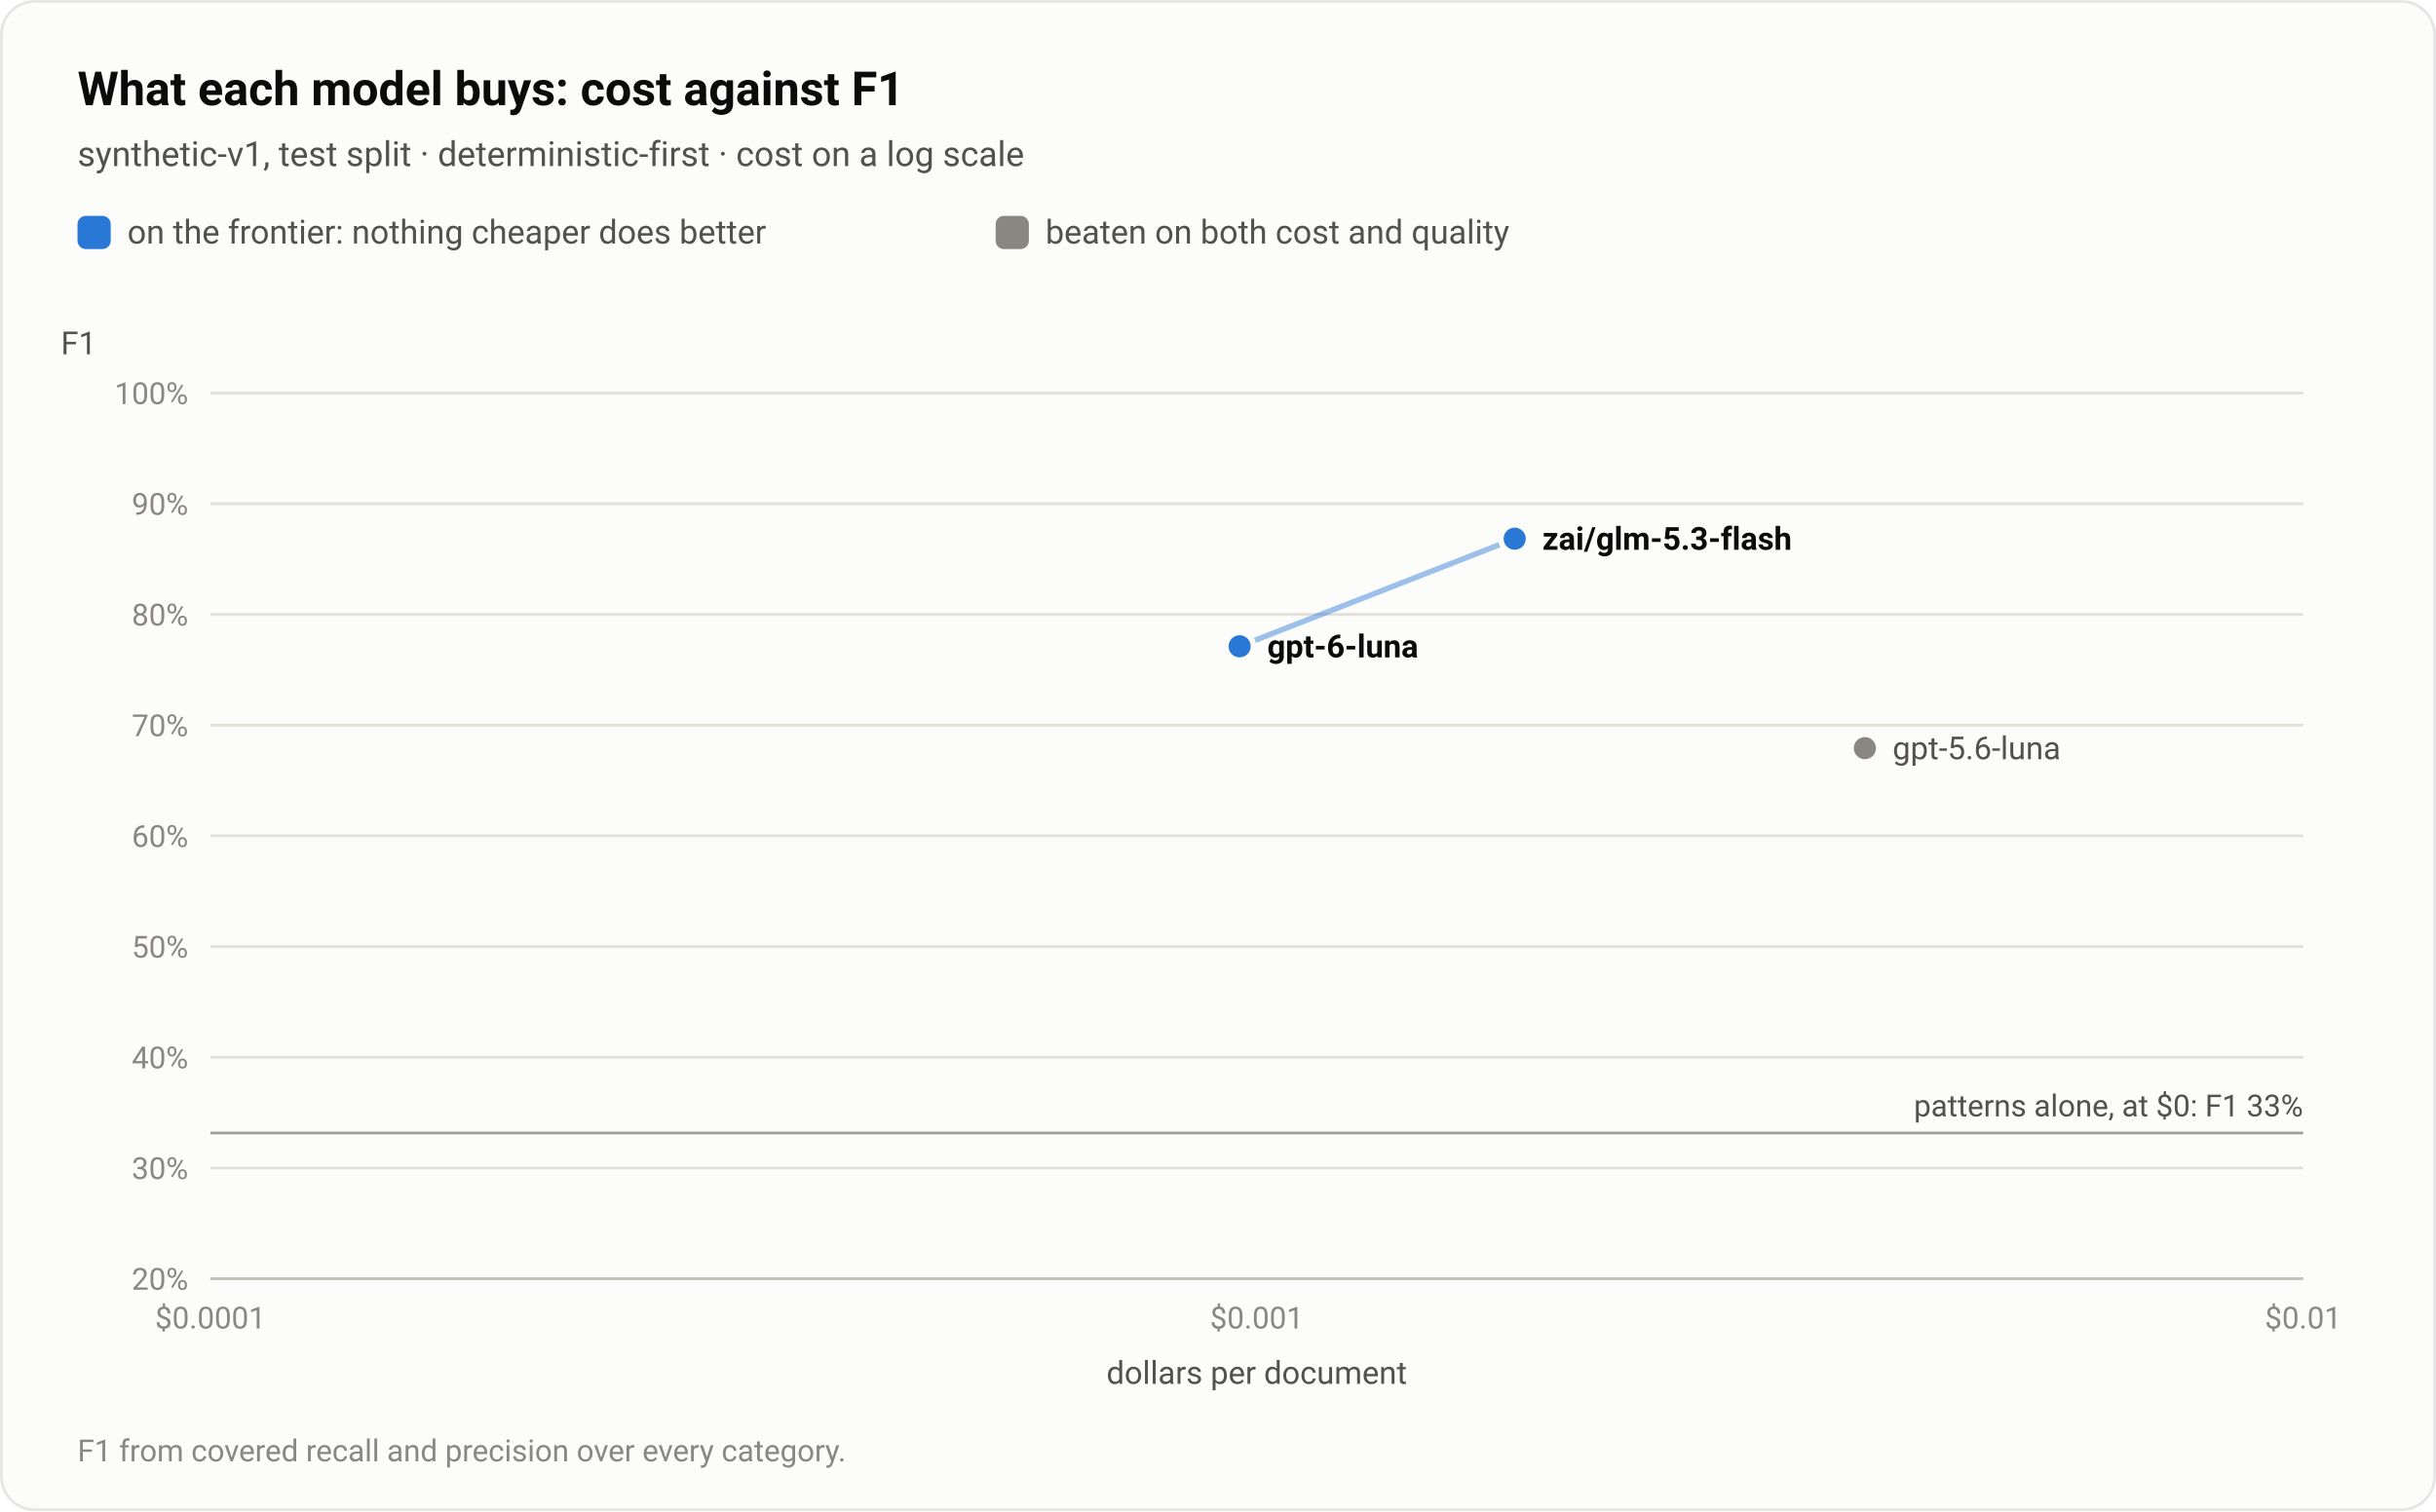
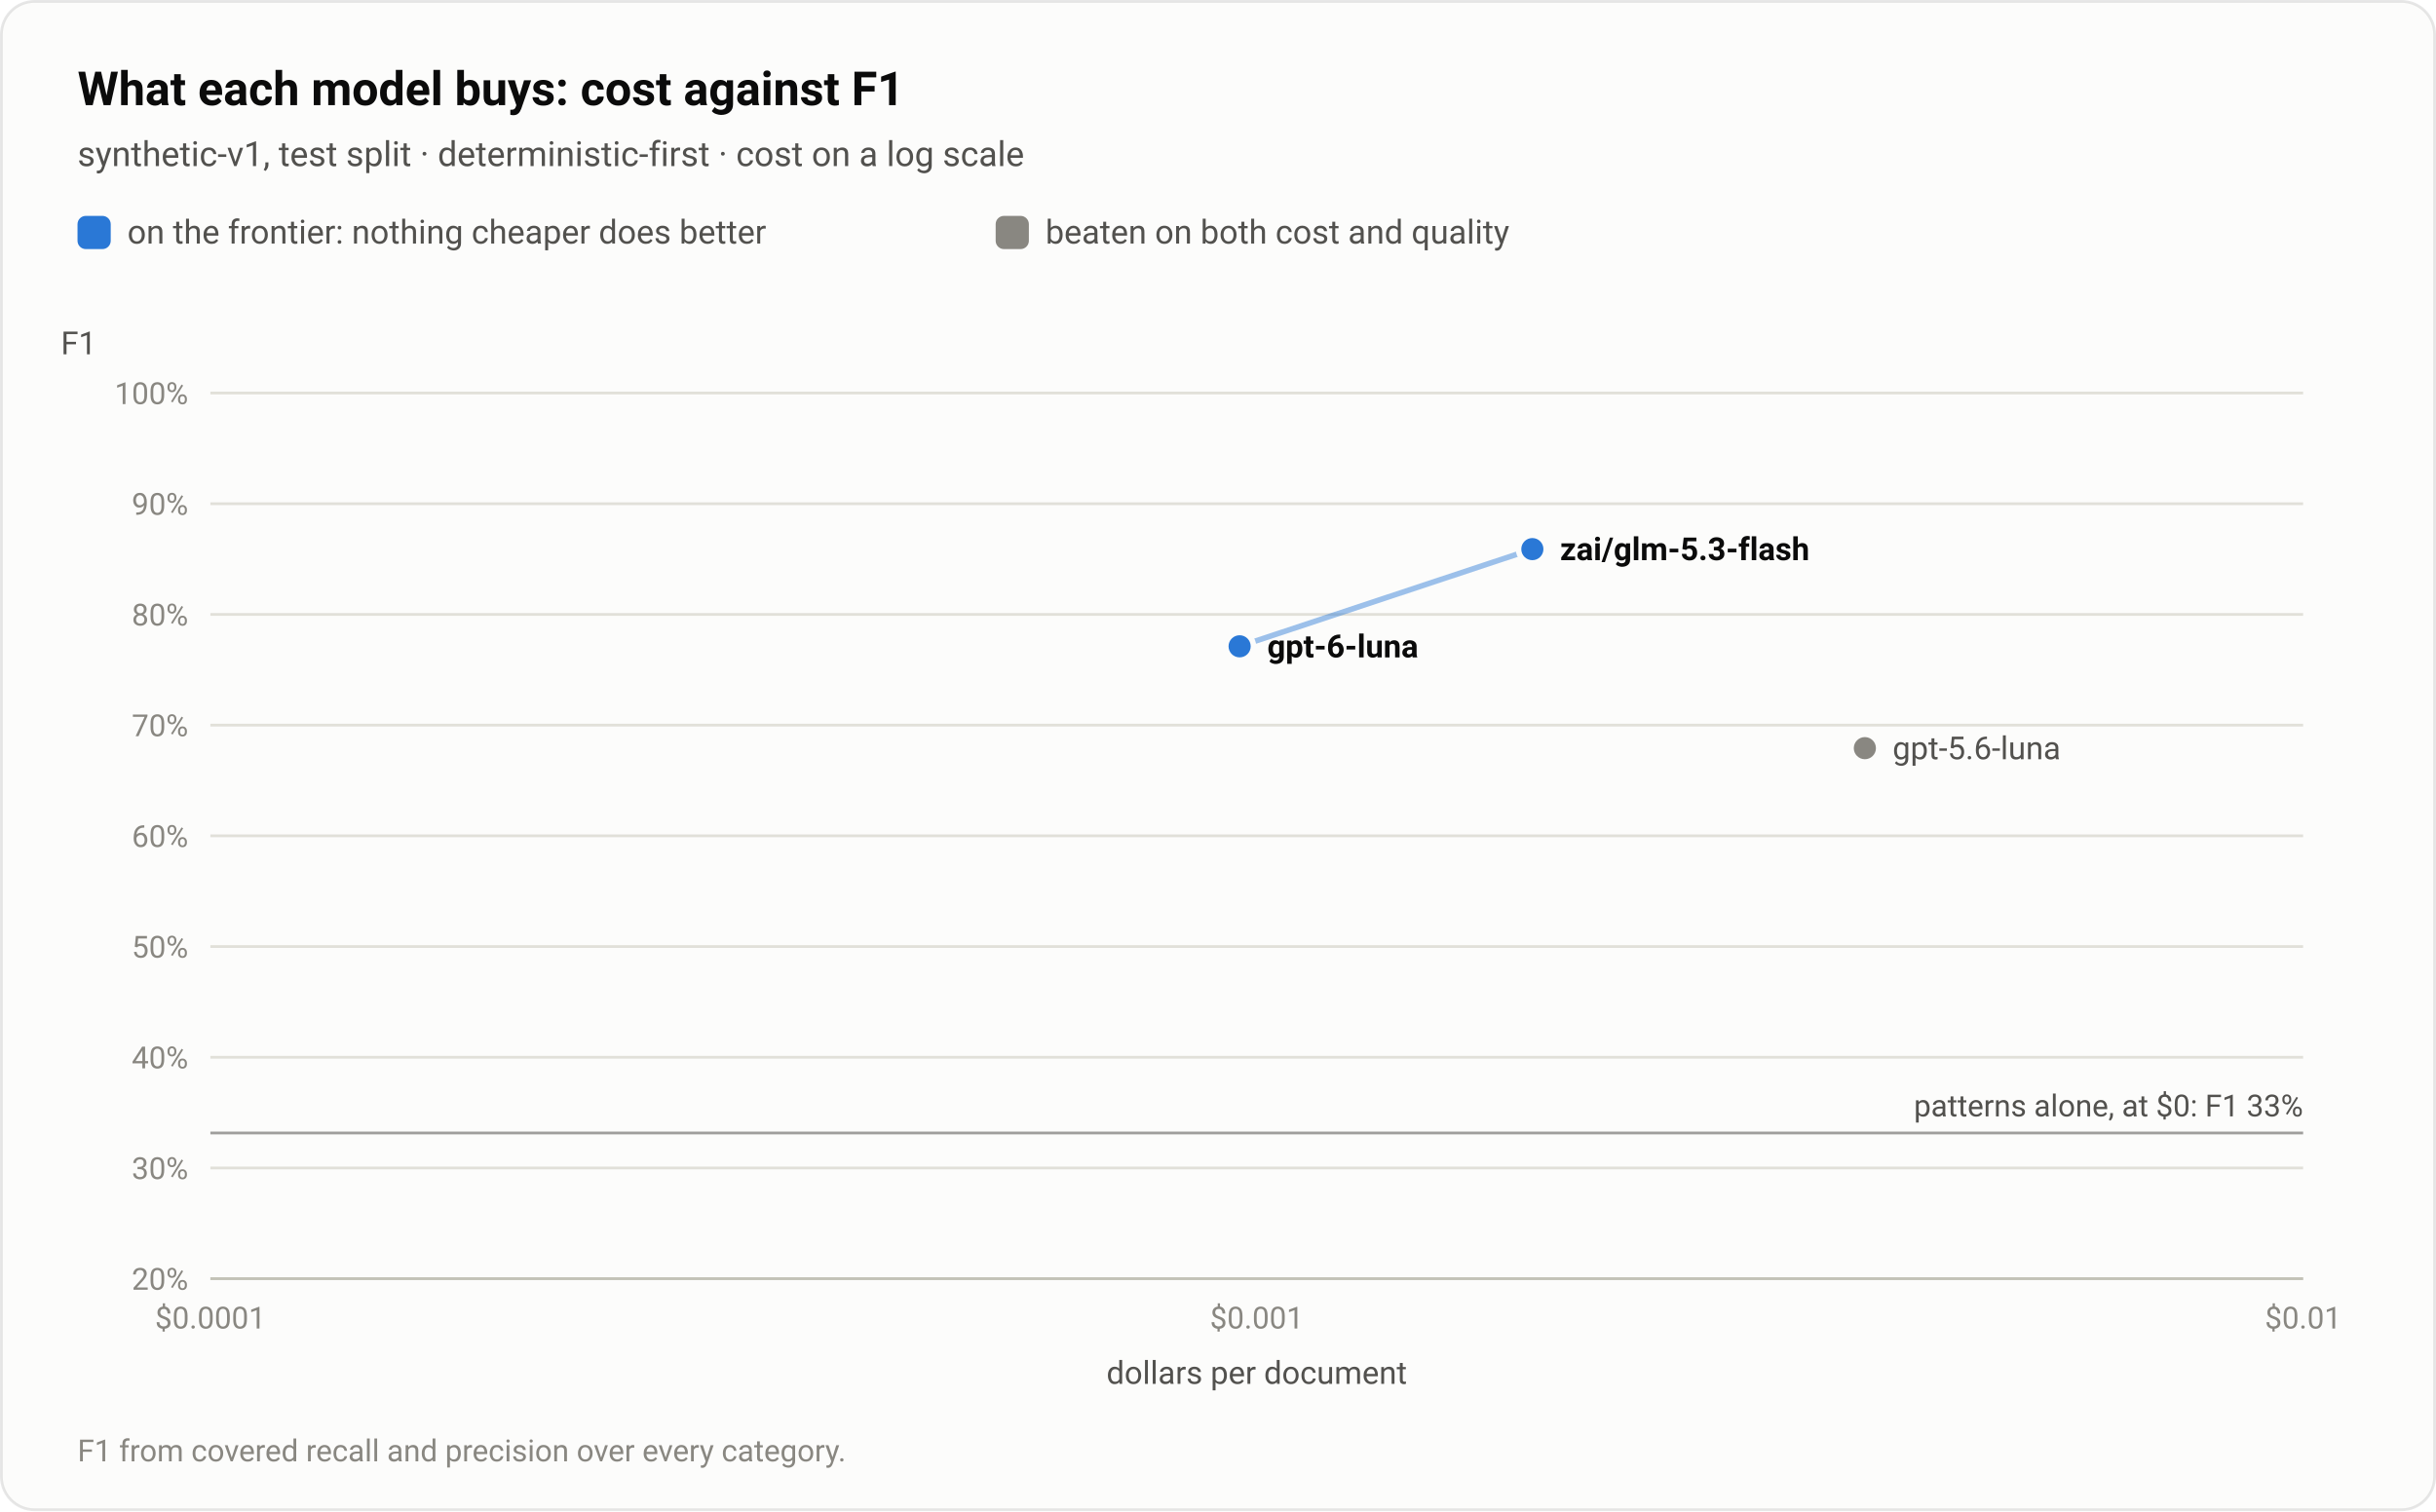
<svg xmlns="http://www.w3.org/2000/svg" width="880" height="546" viewBox="0 0 880 546" role="img" aria-labelledby="t d" font-family="system-ui, -apple-system, &quot;Segoe UI&quot;, Roboto, sans-serif">
  <rect x="0.5" y="0.5" width="879" height="545" rx="12" fill="#fcfcfb" stroke="rgba(11,11,11,0.10)" />
  <text x="28" y="38" font-size="17" font-weight="600" fill="#0b0b0b">What each model buys: cost against F1</text>
  <text x="28" y="60" font-size="12.5" fill="#52514e">synthetic-v1, test split · deterministic-first · cost on a log scale</text>
  <rect x="28" y="78" width="12" height="12" rx="3" fill="#2a78d6" />
  <text x="46" y="88" font-size="12" fill="#52514e">on the frontier: nothing cheaper does better</text>
  <rect x="359.68" y="78" width="12" height="12" rx="3" fill="#898781" />
  <text x="377.68" y="88" font-size="12" fill="#52514e">beaten on both cost and quality</text>
  <line x1="76" y1="462" x2="832" y2="462" stroke="#e1e0d9" />
  <text x="68" y="466" font-size="11" fill="#898781" text-anchor="end">20%</text>
  <line x1="76" y1="422" x2="832" y2="422" stroke="#e1e0d9" />
  <text x="68" y="426" font-size="11" fill="#898781" text-anchor="end">30%</text>
  <line x1="76" y1="382" x2="832" y2="382" stroke="#e1e0d9" />
  <text x="68" y="386" font-size="11" fill="#898781" text-anchor="end">40%</text>
  <line x1="76" y1="342" x2="832" y2="342" stroke="#e1e0d9" />
  <text x="68" y="346" font-size="11" fill="#898781" text-anchor="end">50%</text>
  <line x1="76" y1="302" x2="832" y2="302" stroke="#e1e0d9" />
  <text x="68" y="306" font-size="11" fill="#898781" text-anchor="end">60%</text>
  <line x1="76" y1="262" x2="832" y2="262" stroke="#e1e0d9" />
  <text x="68" y="266" font-size="11" fill="#898781" text-anchor="end">70%</text>
  <line x1="76" y1="222" x2="832" y2="222" stroke="#e1e0d9" />
  <text x="68" y="226" font-size="11" fill="#898781" text-anchor="end">80%</text>
  <line x1="76" y1="182" x2="832" y2="182" stroke="#e1e0d9" />
  <text x="68" y="186" font-size="11" fill="#898781" text-anchor="end">90%</text>
  <line x1="76" y1="142" x2="832" y2="142" stroke="#e1e0d9" />
  <text x="68" y="146" font-size="11" fill="#898781" text-anchor="end">100%</text>
  <text x="76" y="480" font-size="11" fill="#898781" text-anchor="middle">$0.0001</text>
  <text x="454" y="480" font-size="11" fill="#898781" text-anchor="middle">$0.001</text>
  <text x="832" y="480" font-size="11" fill="#898781" text-anchor="middle">$0.01</text>
  <line x1="76" y1="462" x2="832" y2="462" stroke="#c3c2b7" />
  <text x="454" y="500" font-size="11.5" fill="#52514e" text-anchor="middle">dollars per document</text>
  <text x="22" y="128" font-size="11.5" fill="#52514e">F1</text>
  <line x1="76" y1="409.36" x2="832" y2="409.36" stroke="#52514e" stroke-opacity="0.55" />
  <text x="832" y="403.36" font-size="11" fill="#52514e" text-anchor="end">patterns alone, at $0: F1 33%</text>
-   <polyline points="447.81,233.52 547.18,194.64" fill="none" stroke="#2a78d6" stroke-width="2" stroke-linejoin="round" stroke-linecap="round" stroke-opacity="0.45" />
+   <polyline points="447.81,233.52 553.56,198.4" fill="none" stroke="#2a78d6" stroke-width="2" stroke-linejoin="round" stroke-linecap="round" stroke-opacity="0.45" />
  <g>
    <circle cx="447.81" cy="233.52" r="12" fill="transparent" />
    <circle cx="447.81" cy="233.52" r="5" fill="#2a78d6" stroke="#fcfcfb" stroke-width="2" />
  </g>
  <text x="457.81" y="237.52" font-size="11.5" font-weight="600" fill="#0b0b0b">gpt-6-luna</text>
  <g>
-     <circle cx="547.18" cy="194.64" r="12" fill="transparent" />
-     <circle cx="547.18" cy="194.64" r="5" fill="#2a78d6" stroke="#fcfcfb" stroke-width="2" />
+     <circle cx="553.56" cy="198.4" r="12" fill="transparent" />
+     <circle cx="553.56" cy="198.4" r="5" fill="#2a78d6" stroke="#fcfcfb" stroke-width="2" />
  </g>
-   <text x="557.18" y="198.64" font-size="11.5" font-weight="600" fill="#0b0b0b">zai/glm-5.3-flash</text>
+   <text x="563.56" y="202.4" font-size="11.5" font-weight="600" fill="#0b0b0b">zai/glm-5.3-flash</text>
  <g>
    <circle cx="673.68" cy="270.32" r="12" fill="transparent" />
    <circle cx="673.68" cy="270.32" r="5" fill="#898781" stroke="#fcfcfb" stroke-width="2" />
  </g>
  <text x="683.68" y="274.32" font-size="11.5" fill="#52514e">gpt-5.6-luna</text>
  <text x="28" y="528" font-size="11" fill="#898781">F1 from covered recall and precision over every category.</text>
</svg>
